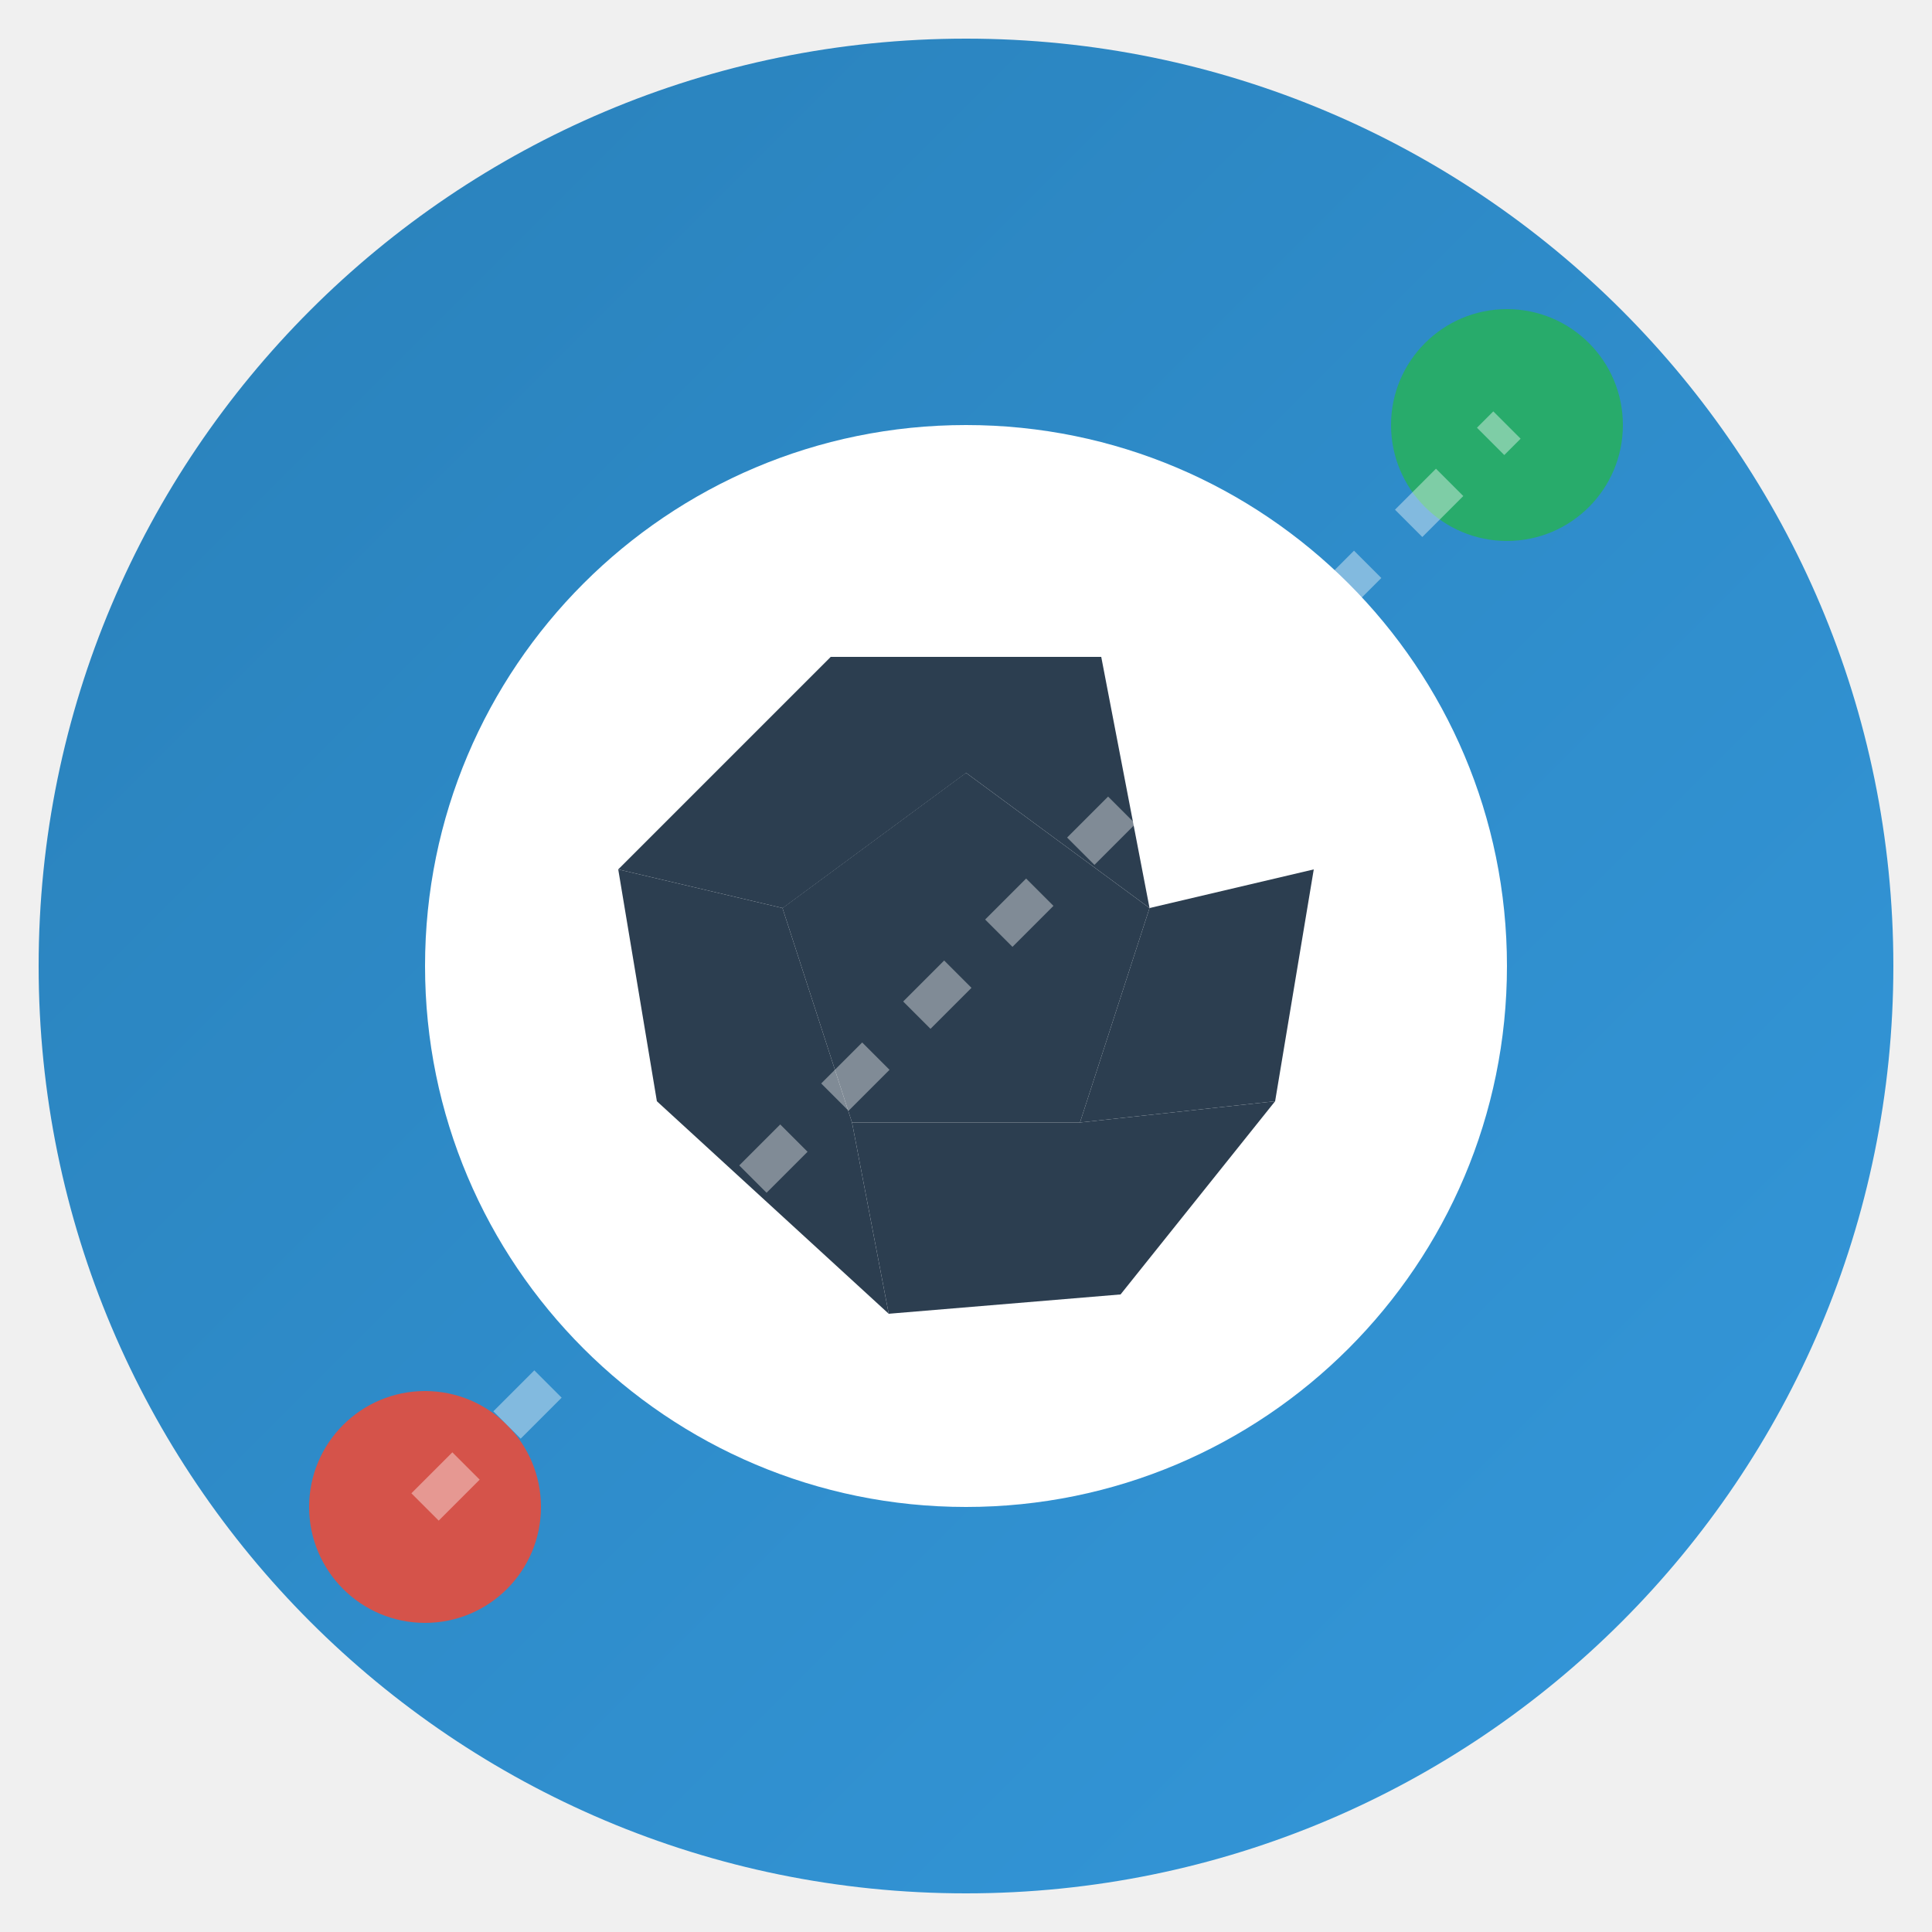
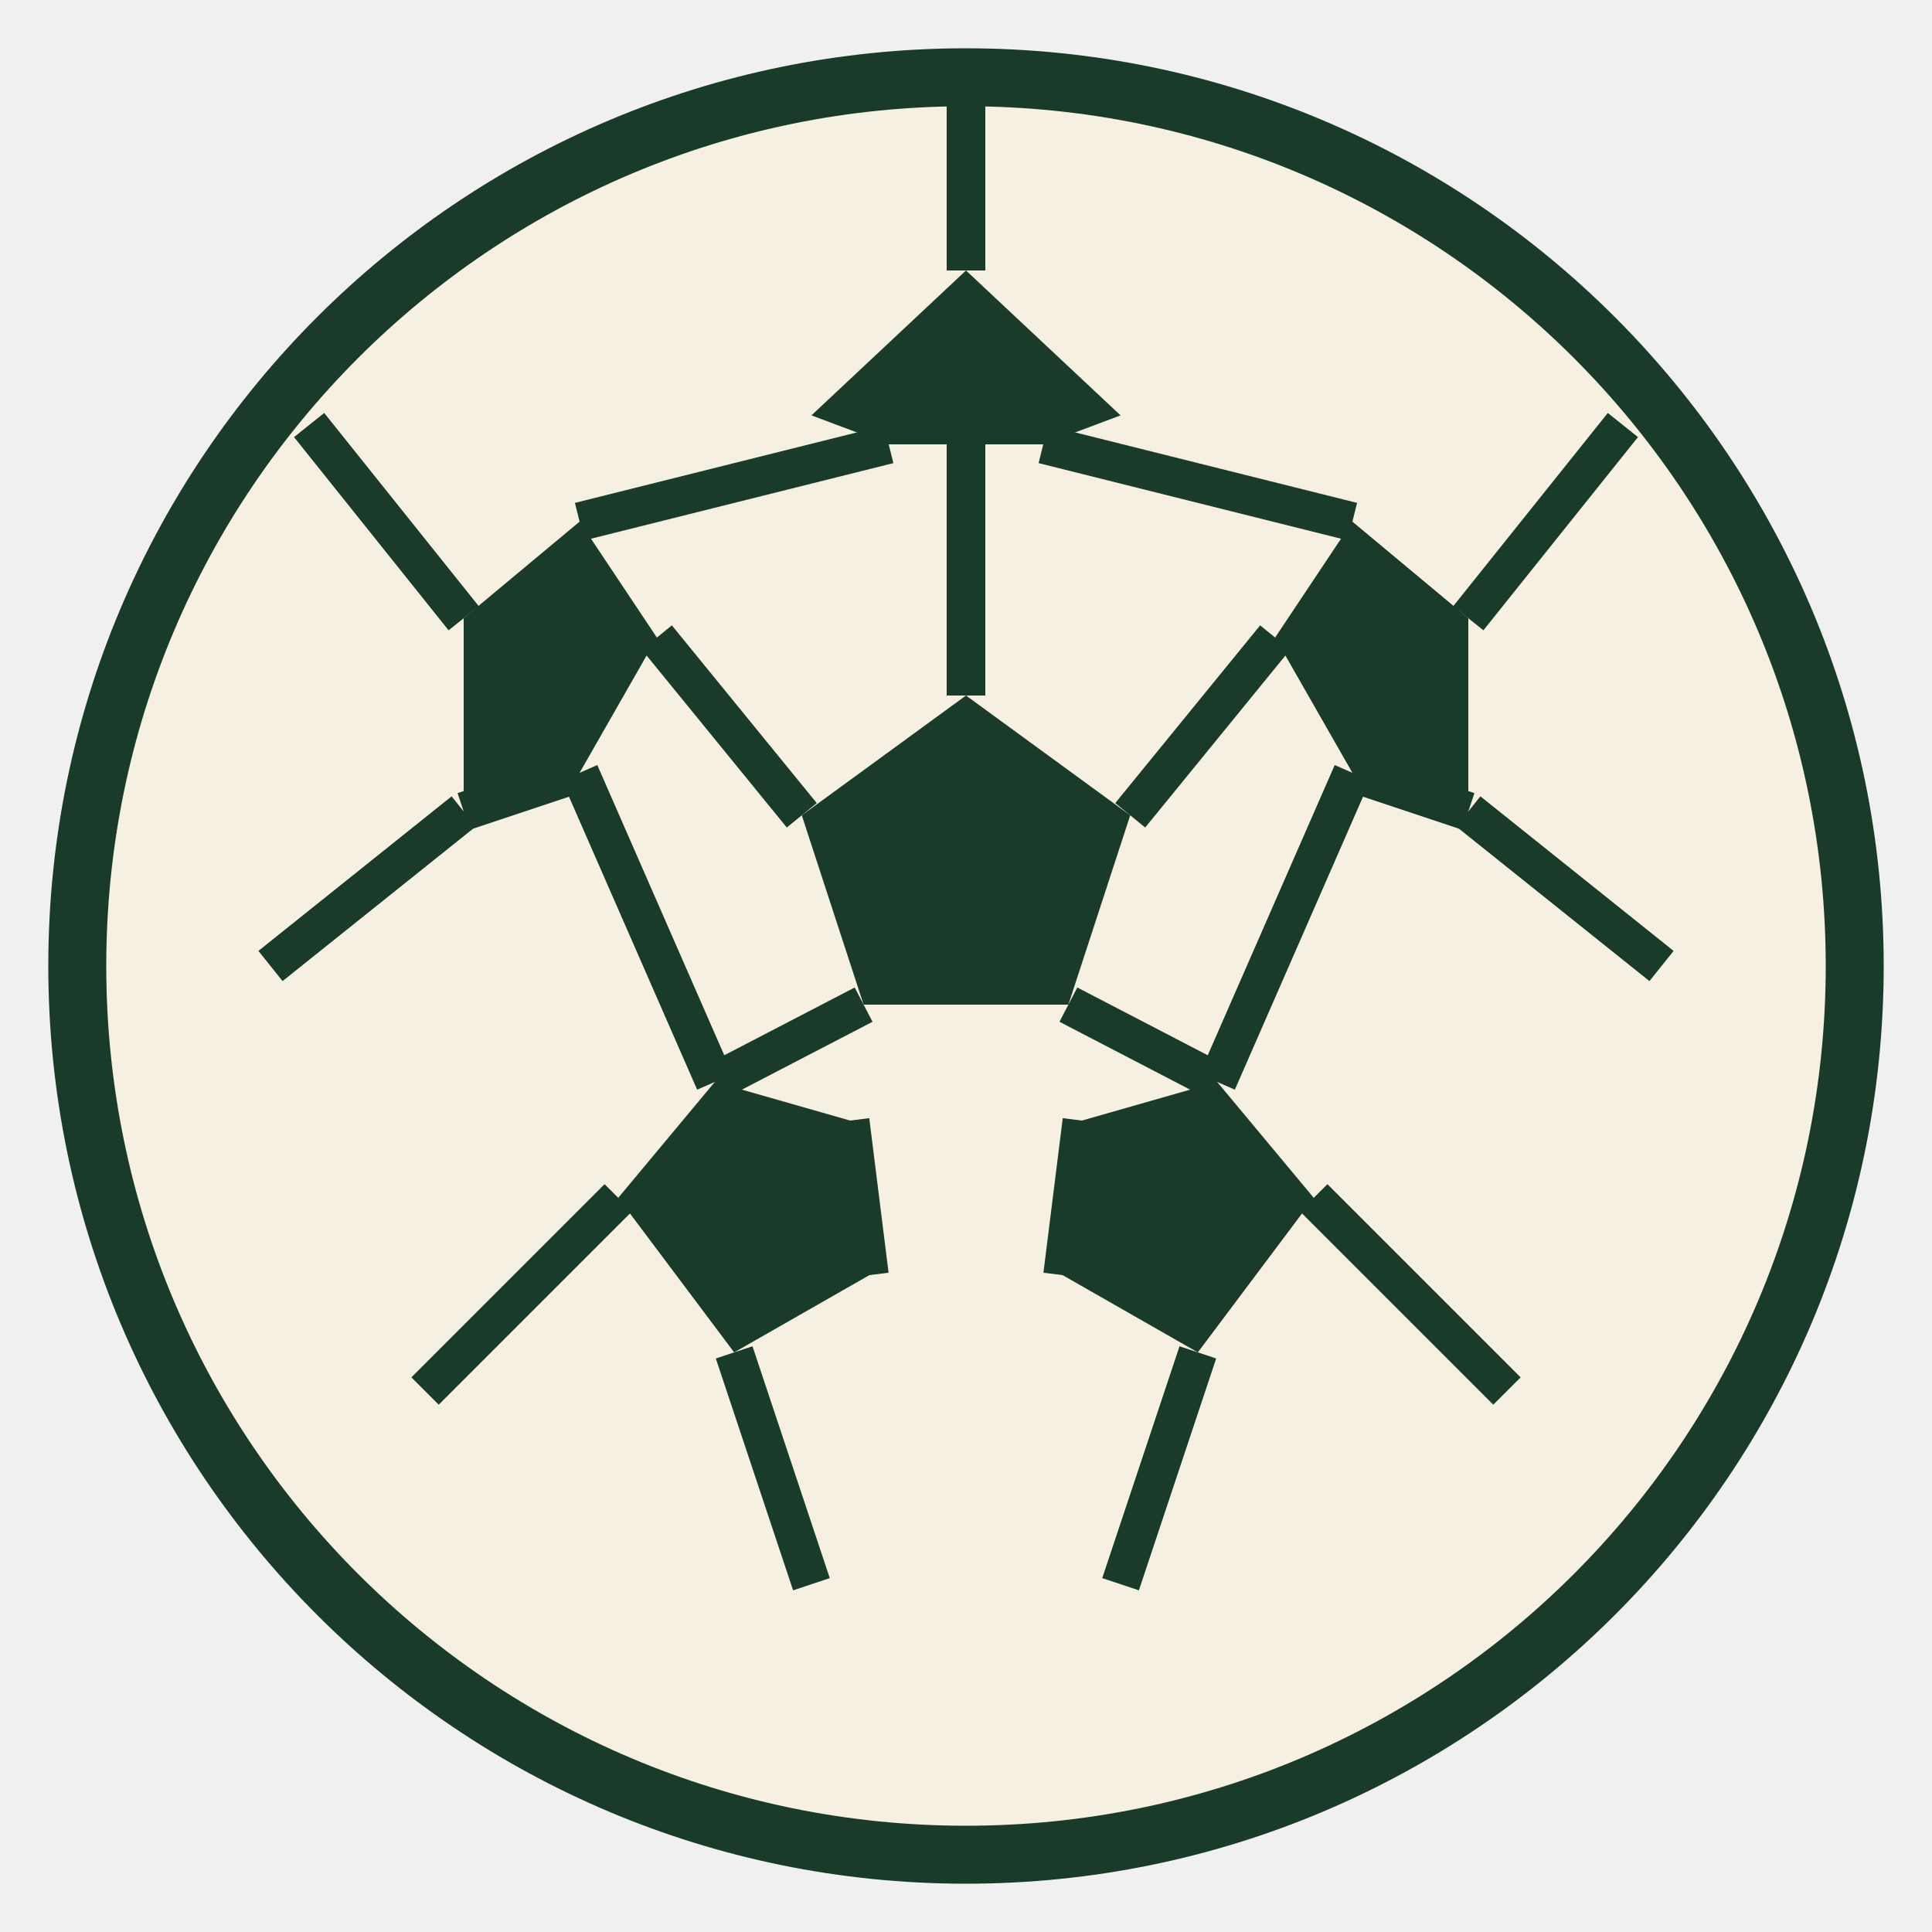
<svg xmlns="http://www.w3.org/2000/svg" viewBox="0 0 100 100">
-   <defs>
-     <linearGradient id="grad" x1="0%" y1="0%" x2="100%" y2="100%">
-       <stop offset="0%" style="stop-color:#2980b9;stop-opacity:1" />
-       <stop offset="100%" style="stop-color:#3498db;stop-opacity:1" />
-     </linearGradient>
-   </defs>
-   <circle cx="50" cy="50" r="48" fill="url(#grad)" />
-   <g transform="translate(50, 50)">
-     <circle cx="0" cy="0" r="28" fill="white" />
-     <path d="M 0,-10 L 9.5,-3 L 5.9,8.1 L -5.9,8.1 L -9.5,-3 Z" fill="#2c3e50" />
-     <path d="M 0,-10 L 9.5,-3 L 7,-16 L -7,-16 L -9.5,-3 Z" fill="#2c3e50" />
-     <path d="M 9.5,-3 L 5.9,8.1 L 16,7 L 18,-5 Z" fill="#2c3e50" />
-     <path d="M 5.9,8.1 L -5.9,8.1 L -4,18 L 8,17 L 16,7 Z" fill="#2c3e50" />
-     <path d="M -5.9,8.1 L -9.5,-3 L -18,-5 L -16,7 L -4,18 Z" fill="#2c3e50" />
-     <path d="M -9.5,-3 L 0,-10 L -7,-16 L -18,-5 Z" fill="#2c3e50" />
-   </g>
-   <circle cx="78" cy="22" r="6" fill="#27ae60" opacity="0.9" />
-   <circle cx="22" cy="78" r="6" fill="#e74c3c" opacity="0.9" />
-   <path d="M 22 78 L 78 22" stroke="white" stroke-width="2" stroke-dasharray="3,3" opacity="0.4" />
+   <circle cx="50" cy="50" r="46" fill="#f5f0e1" stroke="#1a3a2a" stroke-width="3" />
+   <polygon points="50,36 58.5,42.2 55.3,52 44.7,52 41.5,42.2" fill="#1a3a2a" />
+   <polygon points="50,14 58,21.5 54,23 46,23 42,21.5" fill="#1a3a2a" />
+   <polygon points="76,32 76,42 70,40 66,33 70,27" fill="#1a3a2a" />
+   <polygon points="68,62 62,70 55,66 56,58 63,56" fill="#1a3a2a" />
+   <polygon points="32,62 37,56 44,58 45,66 38,70" fill="#1a3a2a" />
+   <polygon points="24,32 30,27 34,33 30,40 24,42" fill="#1a3a2a" />
+   <line x1="50" y1="36" x2="50" y2="23" stroke="#1a3a2a" stroke-width="2" />
+   <line x1="58.5" y1="42.2" x2="66" y2="33" stroke="#1a3a2a" stroke-width="2" />
+   <line x1="55.3" y1="52" x2="63" y2="56" stroke="#1a3a2a" stroke-width="2" />
+   <line x1="44.7" y1="52" x2="37" y2="56" stroke="#1a3a2a" stroke-width="2" />
+   <line x1="41.5" y1="42.2" x2="34" y2="33" stroke="#1a3a2a" stroke-width="2" />
+   <line x1="54" y1="23" x2="70" y2="27" stroke="#1a3a2a" stroke-width="2" />
+   <line x1="76" y1="42" x2="70" y2="40" stroke="#1a3a2a" stroke-width="2" />
+   <line x1="70" y1="40" x2="63" y2="56" stroke="#1a3a2a" stroke-width="2" />
+   <line x1="56" y1="58" x2="55" y2="66" stroke="#1a3a2a" stroke-width="2" />
+   <line x1="45" y1="66" x2="44" y2="58" stroke="#1a3a2a" stroke-width="2" />
+   <line x1="37" y1="56" x2="30" y2="40" stroke="#1a3a2a" stroke-width="2" />
+   <line x1="24" y1="42" x2="30" y2="40" stroke="#1a3a2a" stroke-width="2" />
+   <line x1="30" y1="27" x2="46" y2="23" stroke="#1a3a2a" stroke-width="2" />
+   <line x1="50" y1="14" x2="50" y2="4" stroke="#1a3a2a" stroke-width="2" />
+   <line x1="76" y1="32" x2="84" y2="22" stroke="#1a3a2a" stroke-width="2" />
+   <line x1="76" y1="42" x2="86" y2="50" stroke="#1a3a2a" stroke-width="2" />
+   <line x1="68" y1="62" x2="78" y2="72" stroke="#1a3a2a" stroke-width="2" />
+   <line x1="62" y1="70" x2="58" y2="82" stroke="#1a3a2a" stroke-width="2" />
+   <line x1="38" y1="70" x2="42" y2="82" stroke="#1a3a2a" stroke-width="2" />
+   <line x1="32" y1="62" x2="22" y2="72" stroke="#1a3a2a" stroke-width="2" />
+   <line x1="24" y1="42" x2="14" y2="50" stroke="#1a3a2a" stroke-width="2" />
+   <line x1="24" y1="32" x2="16" y2="22" stroke="#1a3a2a" stroke-width="2" />
</svg>
